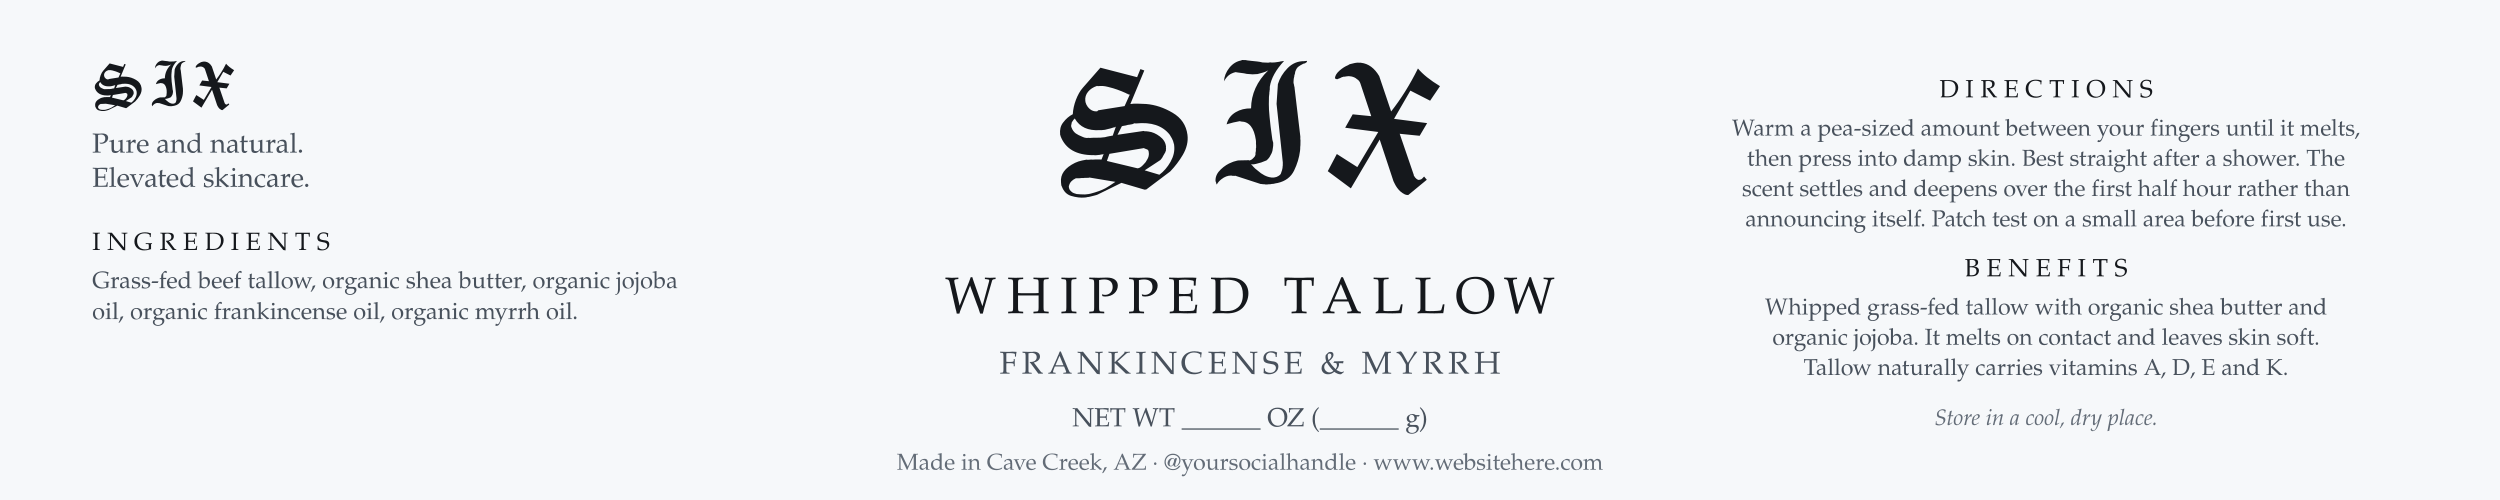
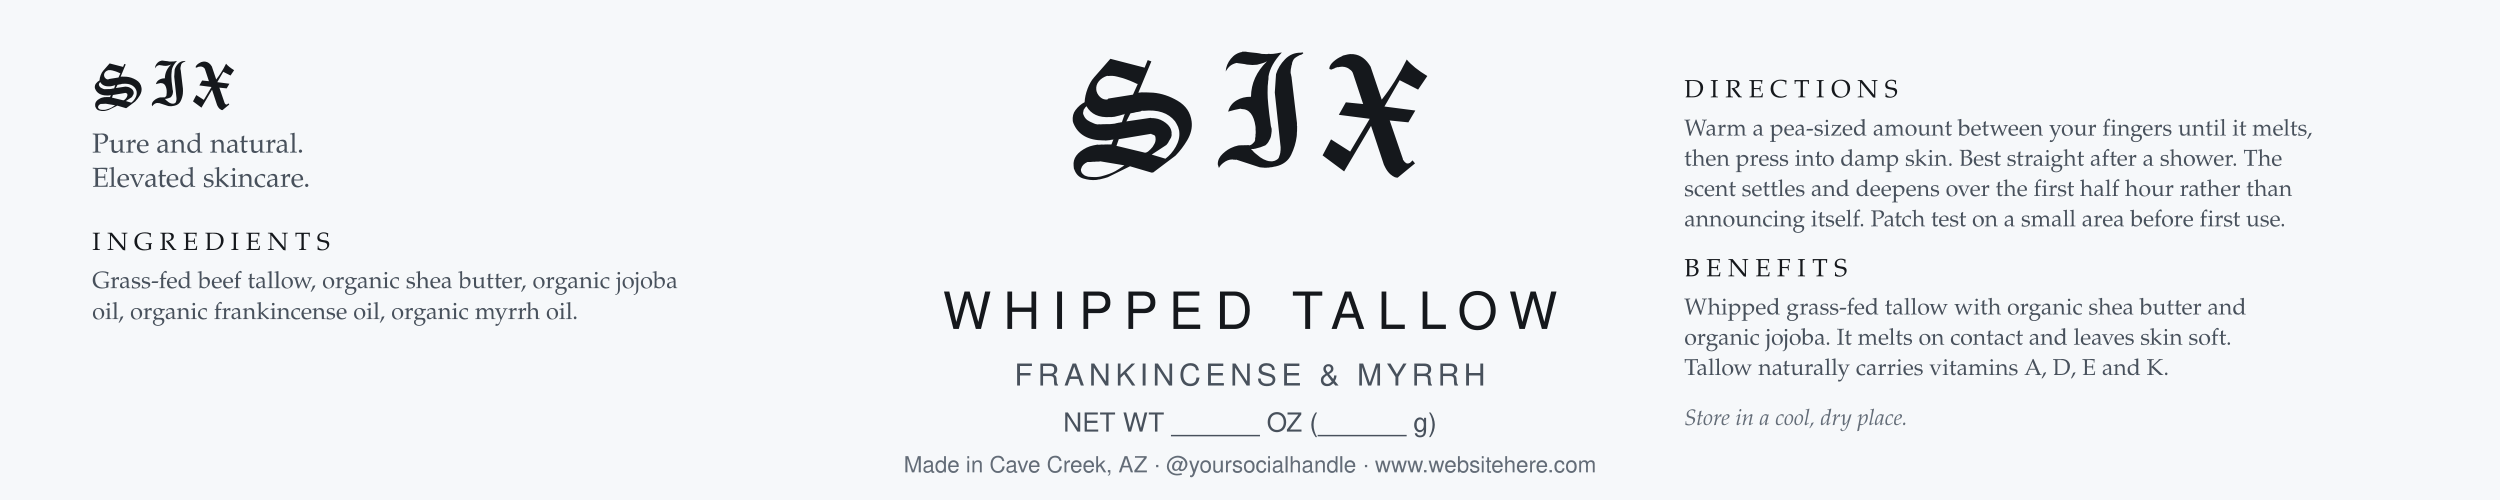
<svg xmlns="http://www.w3.org/2000/svg" width="190.0mm" height="38.0mm" viewBox="0 0 190.0 38.0">
  <rect x="0" y="0" width="190.0" height="38.0" fill="#f6f8fa" />
-   <g transform="translate(80.000 4.000) scale(0.28061)">
+   <g transform="translate(81.000 3.400) scale(0.2619)">
    <path d="M12.94 4.08 22.88 6.65 23.77 4.46 24.83 4.83 21.05 13.92 22.01 13.82Q23.14 13.8 25.35 13.91Q28.99 14.22 32.5 16.29Q36.02 18.36 36.52 22.27Q36.86 24.97 35.24 27.72Q33.79 30.17 31.85 32.18L25.37 37.06L24.89 37.11L18.64 35.27L12.19 38.44Q11.91 38.57 11.24 38.73L10.19 38.99Q9.95 39.01 9.81 39.08L9.42 39.12Q9.13 39.15 9.09 39.2L8.75 39.24Q7.06 39.41 5 38.8Q3.23 38.25 2.48 36.23Q2.42 36.09 2.35 35.95L2.27 35.13Q1.93 31.89 6.06 29.85Q6.99 29.41 8 29.21L9.19 28.98Q9.35 29.07 9.98 29L10.41 28.95Q10.71 29.02 11.49 28.94Q11.68 28.97 12.07 28.93L13.24 28.95L13.86 27.37Q13.83 27.52 13.59 27.55L13.05 27.6Q13.01 27.66 12.91 27.67L11.8 27.78Q11.56 27.81 11.44 27.8Q11.32 27.79 11.17 27.75Q11.02 27.77 10.97 27.77Q4.18 27.75 2.19 22.73L2.18 22.64Q2.13 22.64 2.13 22.59L2.1 22.35Q2.05 22.36 2.05 22.31L2.03 22.16Q1.83 20.23 2.82 18.96Q3.98 17.42 5.46 16.68Q5.56 14.76 6.32 12.75Q7.09 10.74 8.18 9.51ZM6.3 34.02Q4.76 34.72 4.46 35.98Q4.37 36.08 4.39 36.28L4.42 36.57Q4.43 36.61 4.5 36.85Q4.5 36.9 4.54 36.97Q4.57 37.04 4.62 37.08Q4.63 37.13 4.63 37.18Q4.74 37.31 4.99 37.56Q5.23 37.8 5.44 37.92Q5.65 38.05 6.51 38.3Q6.85 38.31 7.59 38.38Q7.88 38.35 8.37 38.4Q8.61 38.37 8.76 38.41L9.68 38.31Q9.82 38.25 10.21 38.21Q12.82 37.54 14.35 36.7Q15.13 36.27 17 35L9.99 33.83Q9.85 33.9 9.61 33.92Q9.52 33.93 9.37 33.9Q9.22 33.91 9.17 33.92Q8.88 33.95 8.73 33.92L8.25 33.97Q8.2 33.97 7.96 33.95L7.18 34.03ZM22.08 19.14Q21.72 19.42 20.85 19.51L20.42 19.56Q19.71 19.78 19.18 19.83Q18.99 19.9 18.75 19.93L17.57 22.25L24.64 21.21Q24.85 21.34 25.29 21.29Q25.29 21.29 25.98 21.37Q27.51 21.55 29.02 22.69Q30.53 23.82 30.7 25.42L30.71 25.51Q30.67 25.57 30.68 25.66L30.72 26.05Q30.67 26.1 30.68 26.2L30.71 26.44Q30.71 26.49 30.67 26.54Q30.63 26.6 30.59 26.7Q30.55 26.8 30.56 26.9Q30.4 27.25 29.9 28.04Q29.86 28.14 29.76 28.32Q29.66 28.5 29.61 28.56Q29.57 28.61 29.18 29.09L24.93 31.88L28.91 33.07Q30.68 31.77 31.92 29.59Q33.15 27.41 32.93 25.28L32.89 24.89Q32.81 24.61 32.66 24.09Q32.65 23.94 32.52 23.71Q32.33 23.24 32.15 22.97Q32.09 22.83 31.92 22.58Q31.74 22.33 31.68 22.19Q28.76 18.54 22.58 19.18ZM24.79 25.84 15.38 27.41 14.7 29.34 22.77 31.28Q22.97 31.4 23.35 31.26Q23.59 31.19 23.91 30.96Q24.22 30.73 24.57 30.35Q24.66 30.25 24.86 30.03Q25.06 29.82 25.19 29.66Q25.86 28.66 25.99 28.06Q25.98 27.96 26.05 27.66Q26.05 27.61 26.07 27.41L26.01 26.79Q25.95 26.74 25.94 26.6L25.93 26.5Q25.88 26.51 25.85 26.44Q25.82 26.37 25.79 26.32Q25.76 26.27 25.35 26.12Q25.3 26.08 25.15 26.05Q25 26.01 24.97 25.99Q24.95 25.97 24.89 25.93L24.8 25.94ZM6.02 17.79Q5.94 17.95 5.67 18.17Q5.67 18.22 5.42 18.54Q5.42 18.54 5.33 18.67Q5.25 18.8 5.2 18.85Q5.04 19.6 5.04 19.63Q5.04 19.65 5.01 19.75L5.05 20.14Q5.05 20.19 5.1 20.23Q5.46 21.27 6.25 21.87Q6.83 22.3 8.26 22.88Q8.47 22.96 8.82 23.07Q8.92 23.06 8.96 23.05Q9.07 23.09 9.12 23.11Q9.17 23.13 9.36 23.11L9.7 23.07Q9.75 23.11 10.07 23.11Q10.39 23.1 10.77 23.06Q12.53 23.07 12.92 23.03L14.17 22.9Q14.37 22.88 14.84 22.73L14.94 22.72Q15.18 22.69 15.32 22.63L15.66 22.59Q15.85 22.57 15.99 22.51L16.28 22.48L17.14 20Q16.97 20.21 16.73 20.24L16.53 20.26Q16.49 20.31 16.35 20.32Q15.64 20.55 15.59 20.55Q15.12 20.7 14.83 20.73Q14.35 20.87 14.16 20.9L13.19 21Q12.95 21.02 12.8 20.99Q8 21.3 6.03 17.89ZM12.04 9.01Q10.48 9.51 9.59 10.6Q8.7 11.7 8.85 13.05Q8.88 13.34 8.92 13.48Q8.95 13.63 9.08 13.91Q9.09 13.95 9.21 14.23Q9.32 14.27 9.39 14.51Q10.48 16.05 12.07 15.89L12.34 15.62L19.49 14.48L20.88 11.4Q20.98 11.39 20.38 11.26Q20.37 11.21 20.27 11.15Q20.17 11.09 20.09 11.09Q20.02 11.1 19.86 10.97Q19.3 10.74 18.68 10.46L17.46 10Q16.55 9.66 15 9.28Q14.19 9.07 13.6 9.04Q13.01 9 12.24 9.08Z M51.19 2 52.25 2.01Q52.54 2.11 53.81 2.23L55.36 2.39Q55.65 2.4 56.13 2.5Q56.62 2.6 56.86 2.66Q57.39 2.71 58.41 2.72L58.9 2.63Q59.19 2.73 60.16 2.65Q60.6 2.56 61.43 2.47L61.48 2.47L61.53 2.42Q61.72 2.43 62.11 2.33Q62.3 2.34 62.69 2.25Q59.35 5.85 58.82 9.24L58.81 10.02Q58.76 10.16 58.75 10.31L58.75 10.5Q58.7 10.55 58.7 10.69L58.69 11.08Q58.59 11.76 58.59 12L58.56 13.95Q58.54 15.21 58.76 17.45Q58.93 19.49 59.51 23.58L59.74 24.41L59.73 25.33Q59.68 25.38 59.67 25.57L59.67 25.77Q59.62 25.91 59.62 26.01Q59.56 26.93 59.01 27.8Q58.71 28.52 57.93 29.19Q57.29 29.48 56.46 29.76Q56.22 29.8 55.71 29.96Q55.2 30.13 54.95 30.17Q54.9 30.17 54.81 30.17Q54.71 30.22 54.61 30.24Q54.51 30.27 54.32 30.26L53.74 30.26L53.98 30.5Q54.12 30.55 54.26 30.8L54.84 31.39Q56.09 32.42 56.43 32.67Q57.34 33.31 58.31 33.62Q58.79 33.77 58.89 33.77Q58.99 33.77 59.08 33.77Q59.18 33.82 59.23 33.82L59.91 33.83Q59.96 33.83 60.35 33.74Q60.4 33.74 60.69 33.65Q60.74 33.6 60.86 33.55Q60.98 33.51 61.03 33.48Q61.08 33.46 61.18 33.39Q61.28 33.32 61.32 33.29Q61.37 33.27 61.5 33.17Q61.62 33.08 61.64 33.03Q61.67 32.98 61.74 32.88Q61.82 32.79 61.82 32.76Q61.82 32.74 61.97 32.3L62.12 31.87Q62.12 31.72 62.22 31.43Q62.22 31.34 62.27 31.19L62.28 30.9Q62.28 30.75 62.33 30.61L62.34 29.73L60.65 13.88L61.01 8.54Q61.72 6.17 63.62 4.22Q65.51 2.28 68.13 2.31L68.82 2.23L68.91 2.52Q68.81 2.57 68.71 2.64Q68.61 2.71 68.54 2.76Q68.47 2.8 68.37 2.88Q68.27 2.95 68.15 2.95Q68.03 2.95 67.93 2.99Q67.83 3.04 67.74 3.09Q67 3.47 66.54 3.82Q66.07 4.18 65.77 5Q65.77 5.05 65.72 5.13Q65.67 5.2 65.67 5.34L65.66 5.49Q65.66 5.59 65.61 5.76Q65.56 5.93 65.46 6.17L65.46 6.36Q65.41 6.6 65.3 7.09Q65.25 7.33 65.25 7.72L65.24 8.16Q65.24 8.3 65.33 8.59Q65.33 8.64 65.38 8.69L65.38 8.79Q65.38 8.84 65.4 8.91Q65.43 8.98 65.47 9.23Q65.47 9.28 65.52 9.37L65.52 9.52L67.05 22.41Q67.05 22.7 67.09 22.75L67.08 23.48Q67.08 23.53 67.13 23.63L67.11 25.04Q67.06 25.23 67.06 25.57L67.05 26.1Q67 26.3 67 26.64Q66.67 29.3 65.4 31.94Q64.13 34.57 60.96 35.3Q60.81 35.3 60.42 35.39L59.84 35.53Q59.64 35.53 59.33 35.57Q59.01 35.62 58.86 35.66L58.48 35.66Q58.18 35.66 58.14 35.7L57.6 35.7Q57.55 35.65 57.41 35.65L56.97 35.64Q56.83 35.59 56.63 35.59L56.34 35.58L49.37 33.31L49.28 33.4L49.13 33.4Q49.08 33.4 48.99 33.35L48.6 33.35Q48.55 33.35 48.45 33.3L48.35 33.29Q46.99 33.28 45.72 34.28Q44.84 34.95 44.44 35.77L44.44 35.67Q44.39 35.62 44.34 35.53Q44.3 35.43 44.3 35.33L44.3 35.28Q44.25 35.09 44.18 34.97Q44.11 34.84 44.11 34.55Q44.13 32.95 45.56 31.61Q46.98 30.27 48.55 29.7Q48.69 29.61 49.03 29.51Q49.13 29.52 49.45 29.4Q49.77 29.28 50.01 29.24Q50.25 29.19 50.4 29.19L53.22 29.13Q53.22 29.23 53.31 29.23Q53.36 29.23 53.41 29.18Q53.46 29.13 53.75 29.04Q53.8 28.99 53.9 28.95Q54 28.9 54.07 28.83Q54.14 28.75 54.42 28.49Q54.69 28.23 54.76 28.11Q54.83 27.99 54.94 27.65L54.94 27.16Q54.94 27.02 55.05 26.63L55.05 25.95Q55.06 25.85 55.11 25.76L55.11 25.12Q55.07 24.98 55.07 24.64L55.08 24.15Q55.03 24.01 55.04 23.67Q54.32 18.7 51.07 18.66L50.68 18.56Q50.1 18.7 48.93 18.92Q48.63 19.02 48.05 19.16Q47.9 19.2 47.61 19.27Q47.32 19.34 47.12 19.43Q47.64 17.26 49.6 16.12Q51.36 15.07 53.74 15.1Q53.81 9.27 58.39 4.81Q58.29 4.86 58.04 4.98Q57.8 5.1 57.6 5.19Q57.41 5.29 56.97 5.4Q56.53 5.52 55.51 5.8Q54.63 5.88 54.15 5.88Q53.66 5.87 52.59 5.76Q52.35 5.71 51.82 5.6Q51.29 5.5 50.99 5.49Q50.7 5.49 50.22 5.39Q49.93 5.38 49.54 5.28Q48.42 5.56 47.71 6.13Q47 6.71 46.4 7.77Q46.52 5.78 47.88 4.09Q49.24 2.41 51.18 2.1Z M98.92 4.27Q100.89 6.65 104.91 9.08L102.24 13.02L96.89 10.29L92.47 17.93L101.43 19.09L99.41 22.52L94 21.98L97.82 33.14Q97.8 33.28 97.85 33.29L97.85 33.34Q97.83 33.43 97.93 33.44Q98.08 33.8 98.62 34.26Q98.67 34.26 98.71 34.27Q98.71 34.32 98.78 34.35Q98.85 34.38 98.99 34.45L99.18 34.47L99.23 34.43L99.43 34.45L99.48 34.41L99.53 34.41Q99.63 34.38 99.71 34.34Q99.79 34.3 99.84 34.3L100.1 34.09L100.61 33.56L101.34 34.43L96.3 38.58L95.77 38.52Q95.73 38.47 95.63 38.46L95.49 38.44Q95.44 38.38 95.35 38.37Q94.88 38.17 94.12 37.54Q93.2 36.65 92.65 35.51Q92.53 35.25 92.3 34.79L88.58 23.54L80.77 36.76L74.52 32.11L76.97 27.46L82.52 31L88.19 21.49L79.23 20.34L81.27 16.71L86.29 17.21L83.37 8.4Q83.12 7.59 82.39 7.16Q81.86 6.66 80.91 6.45L80.23 6.37Q80.08 6.4 79.94 6.39L79.34 6.46Q79.29 6.46 79.22 6.5Q79.14 6.54 78.99 6.52L78.8 6.5Q78.75 6.54 78.64 6.58Q78.54 6.61 78.49 6.61Q78.45 6.6 78.37 6.64Q78.29 6.68 78.24 6.7Q78.19 6.72 78.08 6.78Q77.98 6.84 77.87 6.9Q77.77 6.96 77.72 6.96Q77.67 6.95 77.59 6.99Q77.51 7.03 77.46 7.05Q77.41 7.07 77.28 7.12Q77.15 7.18 77.05 7.22L76.58 7.07L76.46 6.86Q76.58 5.84 77.72 4.85Q78.86 3.86 79.99 3.41Q80.21 3.24 80.44 3.14Q80.67 3.05 81.32 2.93Q81.47 2.9 81.73 2.83Q81.82 2.84 81.9 2.8Q81.98 2.76 82.07 2.77Q82.17 2.78 82.47 2.72Q82.62 2.74 82.77 2.71L83.01 2.74Q83.15 2.75 83.3 2.72L83.54 2.75Q86.53 3.1 88.45 6.36L91.68 15.93Q95.7 10.83 98.91 4.36Z" fill="#15181c" />
  </g>
-   <text x="95.00" y="23.80" font-family="Palatino, Georgia, serif" font-size="3.90" fill="#15181c" text-anchor="middle" letter-spacing="0.800">WHIPPED TALLOW</text>
-   <text x="95.00" y="28.40" font-family="Palatino, Georgia, serif" font-size="2.40" fill="#48515c" text-anchor="middle" letter-spacing="0.350">FRANKINCENSE &amp; MYRRH</text>
-   <text x="95.00" y="32.40" font-family="Palatino, Georgia, serif" font-size="2.00" fill="#48515c" text-anchor="middle">NET WT ______ OZ (______ g)</text>
-   <text x="95.00" y="35.70" font-family="Palatino, Georgia, serif" font-size="1.75" fill="#636c77" text-anchor="middle">Made in Cave Creek, AZ   ·   @yoursocialhandle   ·   www.websitehere.com</text>
+   <text x="95.00" y="25.00" font-family="Helvetica, Arial, sans-serif" font-size="3.90" fill="#15181c" text-anchor="middle" letter-spacing="0.950">WHIPPED TALLOW</text>
+   <text x="95.00" y="29.30" font-family="Helvetica, Arial, sans-serif" font-size="2.30" fill="#48515c" text-anchor="middle" letter-spacing="0.350">FRANKINCENSE &amp; MYRRH</text>
+   <text x="95.00" y="32.80" font-family="Helvetica, Arial, sans-serif" font-size="2.00" fill="#48515c" text-anchor="middle">NET WT ______ OZ (______ g)</text>
+   <text x="95.00" y="35.90" font-family="Helvetica, Arial, sans-serif" font-size="1.70" fill="#636c77" text-anchor="middle">Made in Cave Creek, AZ   ·   @yoursocialhandle   ·   www.websitehere.com</text>
  <g transform="translate(7.000 4.400) scale(0.10289)">
    <path d="M12.94 4.08 22.88 6.65 23.77 4.46 24.83 4.83 21.05 13.92 22.01 13.82Q23.14 13.8 25.35 13.91Q28.99 14.22 32.5 16.29Q36.02 18.36 36.52 22.27Q36.86 24.97 35.24 27.72Q33.79 30.17 31.85 32.18L25.37 37.06L24.89 37.11L18.64 35.27L12.19 38.44Q11.91 38.57 11.24 38.73L10.19 38.99Q9.95 39.01 9.81 39.08L9.42 39.12Q9.13 39.15 9.09 39.2L8.75 39.24Q7.06 39.41 5 38.8Q3.23 38.25 2.48 36.23Q2.42 36.09 2.35 35.95L2.27 35.13Q1.93 31.89 6.06 29.85Q6.99 29.41 8 29.21L9.19 28.98Q9.35 29.07 9.98 29L10.41 28.95Q10.71 29.02 11.49 28.94Q11.68 28.97 12.07 28.93L13.24 28.95L13.86 27.37Q13.83 27.52 13.59 27.55L13.05 27.6Q13.01 27.66 12.91 27.67L11.8 27.78Q11.56 27.81 11.44 27.8Q11.32 27.79 11.17 27.75Q11.02 27.77 10.97 27.77Q4.18 27.75 2.19 22.73L2.18 22.64Q2.13 22.64 2.13 22.59L2.1 22.35Q2.05 22.36 2.05 22.31L2.03 22.16Q1.83 20.23 2.82 18.96Q3.98 17.42 5.46 16.68Q5.56 14.76 6.32 12.75Q7.09 10.74 8.18 9.51ZM6.3 34.02Q4.76 34.72 4.46 35.98Q4.37 36.08 4.39 36.28L4.42 36.57Q4.43 36.61 4.5 36.85Q4.5 36.9 4.54 36.97Q4.57 37.04 4.62 37.08Q4.63 37.13 4.63 37.18Q4.74 37.31 4.99 37.56Q5.23 37.8 5.44 37.92Q5.65 38.05 6.51 38.3Q6.85 38.31 7.59 38.38Q7.88 38.35 8.37 38.4Q8.61 38.37 8.76 38.41L9.68 38.31Q9.82 38.25 10.21 38.21Q12.82 37.54 14.35 36.7Q15.13 36.27 17 35L9.99 33.83Q9.85 33.9 9.61 33.92Q9.52 33.93 9.37 33.9Q9.22 33.91 9.17 33.92Q8.88 33.95 8.73 33.92L8.25 33.97Q8.2 33.97 7.96 33.95L7.18 34.03ZM22.08 19.14Q21.72 19.42 20.85 19.51L20.42 19.56Q19.71 19.78 19.18 19.83Q18.99 19.9 18.75 19.93L17.57 22.25L24.64 21.21Q24.85 21.34 25.29 21.29Q25.29 21.29 25.98 21.37Q27.51 21.55 29.02 22.69Q30.53 23.82 30.7 25.42L30.71 25.51Q30.67 25.57 30.68 25.66L30.72 26.05Q30.67 26.1 30.68 26.2L30.71 26.44Q30.71 26.49 30.67 26.54Q30.63 26.6 30.59 26.7Q30.55 26.8 30.56 26.9Q30.4 27.25 29.9 28.04Q29.86 28.14 29.76 28.32Q29.66 28.5 29.61 28.56Q29.57 28.61 29.18 29.09L24.93 31.88L28.91 33.07Q30.68 31.77 31.92 29.59Q33.15 27.41 32.93 25.28L32.89 24.89Q32.81 24.61 32.66 24.09Q32.65 23.94 32.52 23.71Q32.33 23.24 32.15 22.97Q32.09 22.83 31.92 22.58Q31.74 22.33 31.68 22.19Q28.76 18.54 22.58 19.18ZM24.79 25.84 15.38 27.41 14.7 29.34 22.77 31.28Q22.97 31.4 23.35 31.26Q23.59 31.19 23.91 30.96Q24.22 30.73 24.57 30.35Q24.66 30.25 24.86 30.03Q25.06 29.82 25.19 29.66Q25.86 28.66 25.99 28.06Q25.98 27.96 26.05 27.66Q26.05 27.61 26.07 27.41L26.01 26.79Q25.95 26.74 25.94 26.6L25.93 26.5Q25.88 26.51 25.85 26.44Q25.82 26.37 25.79 26.32Q25.76 26.27 25.35 26.12Q25.3 26.08 25.15 26.05Q25 26.01 24.97 25.99Q24.95 25.97 24.89 25.93L24.8 25.94ZM6.02 17.79Q5.94 17.95 5.67 18.17Q5.67 18.22 5.42 18.54Q5.42 18.54 5.33 18.67Q5.25 18.8 5.2 18.85Q5.04 19.6 5.04 19.63Q5.04 19.65 5.01 19.75L5.05 20.14Q5.05 20.19 5.1 20.23Q5.46 21.27 6.25 21.87Q6.83 22.3 8.26 22.88Q8.47 22.96 8.82 23.07Q8.92 23.06 8.96 23.05Q9.07 23.09 9.12 23.11Q9.17 23.13 9.36 23.11L9.7 23.07Q9.75 23.11 10.07 23.11Q10.39 23.1 10.77 23.06Q12.53 23.07 12.92 23.03L14.17 22.9Q14.37 22.88 14.84 22.73L14.94 22.72Q15.18 22.69 15.32 22.63L15.66 22.59Q15.85 22.57 15.99 22.51L16.28 22.48L17.14 20Q16.97 20.21 16.73 20.24L16.53 20.26Q16.49 20.31 16.35 20.32Q15.64 20.55 15.59 20.55Q15.12 20.7 14.83 20.73Q14.35 20.87 14.16 20.9L13.19 21Q12.95 21.02 12.8 20.99Q8 21.3 6.03 17.89ZM12.04 9.01Q10.48 9.51 9.59 10.6Q8.7 11.7 8.85 13.05Q8.88 13.34 8.92 13.48Q8.95 13.63 9.08 13.91Q9.09 13.95 9.21 14.23Q9.32 14.27 9.39 14.51Q10.48 16.05 12.07 15.89L12.34 15.62L19.49 14.48L20.88 11.4Q20.98 11.39 20.38 11.26Q20.37 11.21 20.27 11.15Q20.17 11.09 20.09 11.09Q20.02 11.1 19.86 10.97Q19.3 10.74 18.68 10.46L17.46 10Q16.55 9.66 15 9.28Q14.19 9.07 13.6 9.04Q13.01 9 12.24 9.08Z M51.19 2 52.25 2.01Q52.54 2.11 53.81 2.23L55.36 2.39Q55.65 2.4 56.13 2.5Q56.62 2.6 56.86 2.66Q57.39 2.71 58.41 2.72L58.9 2.63Q59.19 2.73 60.16 2.65Q60.6 2.56 61.43 2.47L61.48 2.47L61.53 2.42Q61.72 2.43 62.11 2.33Q62.3 2.34 62.69 2.25Q59.35 5.85 58.82 9.24L58.81 10.02Q58.76 10.16 58.75 10.31L58.75 10.5Q58.7 10.55 58.7 10.69L58.69 11.08Q58.59 11.76 58.59 12L58.56 13.95Q58.54 15.21 58.76 17.45Q58.93 19.49 59.51 23.58L59.74 24.41L59.73 25.33Q59.68 25.38 59.67 25.57L59.67 25.77Q59.62 25.91 59.62 26.01Q59.56 26.93 59.01 27.8Q58.71 28.52 57.93 29.19Q57.29 29.48 56.46 29.76Q56.22 29.8 55.71 29.96Q55.2 30.13 54.95 30.17Q54.9 30.17 54.81 30.17Q54.71 30.22 54.61 30.24Q54.51 30.27 54.32 30.26L53.74 30.26L53.98 30.5Q54.12 30.55 54.26 30.8L54.84 31.39Q56.09 32.42 56.43 32.67Q57.34 33.31 58.31 33.62Q58.79 33.77 58.89 33.77Q58.99 33.77 59.08 33.77Q59.18 33.82 59.23 33.82L59.91 33.83Q59.96 33.83 60.35 33.74Q60.4 33.74 60.69 33.65Q60.74 33.6 60.86 33.55Q60.98 33.51 61.03 33.48Q61.08 33.46 61.18 33.39Q61.28 33.32 61.32 33.29Q61.37 33.27 61.5 33.17Q61.62 33.08 61.64 33.03Q61.67 32.98 61.74 32.88Q61.82 32.79 61.82 32.76Q61.82 32.74 61.97 32.3L62.12 31.87Q62.12 31.72 62.22 31.43Q62.22 31.34 62.27 31.19L62.28 30.9Q62.28 30.75 62.33 30.61L62.34 29.73L60.65 13.88L61.01 8.54Q61.72 6.17 63.62 4.22Q65.51 2.28 68.13 2.31L68.82 2.23L68.91 2.52Q68.81 2.57 68.71 2.64Q68.61 2.71 68.54 2.76Q68.47 2.8 68.37 2.88Q68.27 2.95 68.15 2.95Q68.03 2.95 67.93 2.99Q67.83 3.04 67.74 3.09Q67 3.47 66.54 3.82Q66.07 4.18 65.77 5Q65.77 5.05 65.72 5.13Q65.67 5.2 65.67 5.34L65.66 5.49Q65.66 5.59 65.61 5.76Q65.56 5.93 65.46 6.17L65.46 6.36Q65.41 6.6 65.3 7.09Q65.25 7.33 65.25 7.72L65.24 8.16Q65.24 8.3 65.33 8.59Q65.33 8.64 65.38 8.69L65.38 8.79Q65.38 8.84 65.4 8.91Q65.43 8.98 65.47 9.23Q65.47 9.28 65.52 9.37L65.52 9.52L67.05 22.41Q67.05 22.7 67.09 22.75L67.08 23.48Q67.08 23.53 67.13 23.63L67.11 25.04Q67.06 25.23 67.06 25.57L67.05 26.1Q67 26.3 67 26.64Q66.67 29.3 65.4 31.94Q64.13 34.57 60.96 35.3Q60.81 35.3 60.42 35.39L59.84 35.53Q59.64 35.53 59.33 35.57Q59.01 35.62 58.86 35.66L58.48 35.66Q58.18 35.66 58.14 35.7L57.6 35.7Q57.55 35.65 57.41 35.65L56.97 35.64Q56.83 35.59 56.63 35.59L56.34 35.58L49.37 33.31L49.28 33.4L49.13 33.4Q49.08 33.4 48.99 33.35L48.6 33.35Q48.55 33.35 48.45 33.3L48.35 33.29Q46.99 33.28 45.72 34.28Q44.84 34.95 44.44 35.77L44.44 35.67Q44.39 35.62 44.34 35.53Q44.3 35.43 44.3 35.33L44.3 35.28Q44.25 35.09 44.18 34.97Q44.11 34.84 44.11 34.55Q44.13 32.95 45.56 31.61Q46.98 30.27 48.55 29.7Q48.69 29.61 49.03 29.51Q49.13 29.52 49.45 29.4Q49.77 29.28 50.01 29.24Q50.25 29.19 50.4 29.19L53.22 29.13Q53.22 29.23 53.31 29.23Q53.36 29.23 53.41 29.18Q53.46 29.13 53.75 29.04Q53.8 28.99 53.9 28.95Q54 28.9 54.07 28.83Q54.14 28.75 54.42 28.49Q54.69 28.23 54.76 28.11Q54.83 27.99 54.94 27.65L54.94 27.16Q54.94 27.02 55.05 26.63L55.05 25.95Q55.06 25.85 55.11 25.76L55.11 25.12Q55.07 24.98 55.07 24.64L55.08 24.15Q55.03 24.01 55.04 23.67Q54.32 18.7 51.07 18.66L50.68 18.56Q50.1 18.7 48.93 18.92Q48.63 19.02 48.05 19.16Q47.9 19.2 47.61 19.27Q47.32 19.34 47.12 19.43Q47.64 17.26 49.6 16.12Q51.36 15.07 53.74 15.1Q53.81 9.27 58.39 4.81Q58.29 4.86 58.04 4.98Q57.8 5.1 57.6 5.19Q57.41 5.29 56.97 5.4Q56.53 5.52 55.51 5.8Q54.63 5.88 54.15 5.88Q53.66 5.87 52.59 5.76Q52.35 5.71 51.82 5.6Q51.29 5.5 50.99 5.49Q50.7 5.49 50.22 5.39Q49.93 5.38 49.54 5.28Q48.42 5.56 47.71 6.13Q47 6.71 46.4 7.77Q46.52 5.78 47.88 4.09Q49.24 2.41 51.18 2.1Z M98.92 4.27Q100.89 6.65 104.91 9.08L102.24 13.02L96.89 10.29L92.47 17.93L101.43 19.09L99.41 22.52L94 21.98L97.82 33.14Q97.8 33.28 97.85 33.29L97.85 33.34Q97.83 33.43 97.93 33.44Q98.08 33.8 98.62 34.26Q98.67 34.26 98.71 34.27Q98.71 34.32 98.78 34.35Q98.85 34.38 98.99 34.45L99.18 34.47L99.23 34.43L99.43 34.45L99.48 34.41L99.53 34.41Q99.63 34.38 99.71 34.34Q99.79 34.3 99.84 34.3L100.1 34.09L100.61 33.56L101.34 34.43L96.3 38.58L95.77 38.52Q95.73 38.47 95.63 38.46L95.49 38.44Q95.44 38.38 95.35 38.37Q94.88 38.17 94.12 37.54Q93.2 36.65 92.65 35.51Q92.53 35.25 92.3 34.79L88.58 23.54L80.77 36.76L74.52 32.11L76.97 27.46L82.52 31L88.19 21.49L79.23 20.34L81.27 16.71L86.29 17.21L83.37 8.4Q83.12 7.59 82.39 7.16Q81.86 6.66 80.91 6.45L80.23 6.37Q80.08 6.4 79.94 6.39L79.34 6.46Q79.29 6.46 79.22 6.5Q79.14 6.54 78.99 6.52L78.8 6.5Q78.75 6.54 78.64 6.58Q78.54 6.61 78.49 6.61Q78.45 6.6 78.37 6.64Q78.29 6.68 78.24 6.7Q78.19 6.72 78.08 6.78Q77.98 6.84 77.87 6.9Q77.77 6.96 77.72 6.96Q77.67 6.95 77.59 6.99Q77.51 7.03 77.46 7.05Q77.41 7.07 77.28 7.12Q77.15 7.18 77.05 7.22L76.58 7.07L76.46 6.86Q76.58 5.84 77.72 4.85Q78.86 3.86 79.99 3.41Q80.21 3.24 80.44 3.14Q80.67 3.05 81.32 2.93Q81.47 2.9 81.73 2.83Q81.82 2.84 81.9 2.8Q81.98 2.76 82.07 2.77Q82.17 2.78 82.47 2.72Q82.62 2.74 82.77 2.71L83.01 2.74Q83.15 2.75 83.3 2.72L83.54 2.75Q86.53 3.1 88.45 6.36L91.68 15.93Q95.7 10.83 98.91 4.36Z" fill="#15181c" />
  </g>
  <text x="7.00" y="11.60" font-family="Palatino, Georgia, serif" font-size="2.10" fill="#48515c">Pure and natural.</text>
  <text x="7.00" y="14.20" font-family="Palatino, Georgia, serif" font-size="2.10" fill="#48515c">Elevated skincare.</text>
  <text x="7.00" y="19.00" font-family="Palatino, Georgia, serif" font-size="1.90" fill="#15181c" letter-spacing="0.500">INGREDIENTS</text>
  <text x="7.00" y="21.90" font-family="Palatino, Georgia, serif" font-size="1.80" fill="#48515c">Grass-fed beef tallow, organic shea butter, organic jojoba</text>
  <text x="7.00" y="24.25" font-family="Palatino, Georgia, serif" font-size="1.80" fill="#48515c">oil, organic frankincense oil, organic myrrh oil.</text>
-   <text x="155.50" y="7.40" font-family="Palatino, Georgia, serif" font-size="1.90" fill="#15181c" text-anchor="middle" letter-spacing="0.500">DIRECTIONS</text>
-   <text x="155.50" y="10.30" font-family="Palatino, Georgia, serif" font-size="1.75" fill="#48515c" text-anchor="middle">Warm a pea-sized amount between your fingers until it melts,</text>
-   <text x="155.50" y="12.60" font-family="Palatino, Georgia, serif" font-size="1.75" fill="#48515c" text-anchor="middle">then press into damp skin. Best straight after a shower. The</text>
-   <text x="155.50" y="14.90" font-family="Palatino, Georgia, serif" font-size="1.75" fill="#48515c" text-anchor="middle">scent settles and deepens over the first half hour rather than</text>
-   <text x="155.50" y="17.20" font-family="Palatino, Georgia, serif" font-size="1.75" fill="#48515c" text-anchor="middle">announcing itself. Patch test on a small area before first use.</text>
-   <text x="155.50" y="21.00" font-family="Palatino, Georgia, serif" font-size="1.90" fill="#15181c" text-anchor="middle" letter-spacing="0.500">BENEFITS</text>
-   <text x="155.50" y="23.90" font-family="Palatino, Georgia, serif" font-size="1.75" fill="#48515c" text-anchor="middle">Whipped grass-fed tallow with organic shea butter and</text>
-   <text x="155.50" y="26.20" font-family="Palatino, Georgia, serif" font-size="1.75" fill="#48515c" text-anchor="middle">organic jojoba. It melts on contact and leaves skin soft.</text>
-   <text x="155.50" y="28.50" font-family="Palatino, Georgia, serif" font-size="1.75" fill="#48515c" text-anchor="middle">Tallow naturally carries vitamins A, D, E and K.</text>
-   <text x="155.50" y="32.30" font-family="Palatino, Georgia, serif" font-size="1.70" fill="#636c77" text-anchor="middle" font-style="italic">Store in a cool, dry place.</text>
+   <text x="128.00" y="7.40" font-family="Palatino, Georgia, serif" font-size="1.90" fill="#15181c" letter-spacing="0.500">DIRECTIONS</text>
+   <text x="128.00" y="10.30" font-family="Palatino, Georgia, serif" font-size="1.75" fill="#48515c">Warm a pea-sized amount between your fingers until it melts,</text>
+   <text x="128.00" y="12.60" font-family="Palatino, Georgia, serif" font-size="1.75" fill="#48515c">then press into damp skin. Best straight after a shower. The</text>
+   <text x="128.00" y="14.90" font-family="Palatino, Georgia, serif" font-size="1.75" fill="#48515c">scent settles and deepens over the first half hour rather than</text>
+   <text x="128.00" y="17.20" font-family="Palatino, Georgia, serif" font-size="1.75" fill="#48515c">announcing itself. Patch test on a small area before first use.</text>
+   <text x="128.00" y="21.00" font-family="Palatino, Georgia, serif" font-size="1.90" fill="#15181c" letter-spacing="0.500">BENEFITS</text>
+   <text x="128.00" y="23.90" font-family="Palatino, Georgia, serif" font-size="1.75" fill="#48515c">Whipped grass-fed tallow with organic shea butter and</text>
+   <text x="128.00" y="26.20" font-family="Palatino, Georgia, serif" font-size="1.75" fill="#48515c">organic jojoba. It melts on contact and leaves skin soft.</text>
+   <text x="128.00" y="28.50" font-family="Palatino, Georgia, serif" font-size="1.75" fill="#48515c">Tallow naturally carries vitamins A, D, E and K.</text>
+   <text x="128.00" y="32.30" font-family="Palatino, Georgia, serif" font-size="1.70" fill="#636c77" font-style="italic">Store in a cool, dry place.</text>
</svg>
